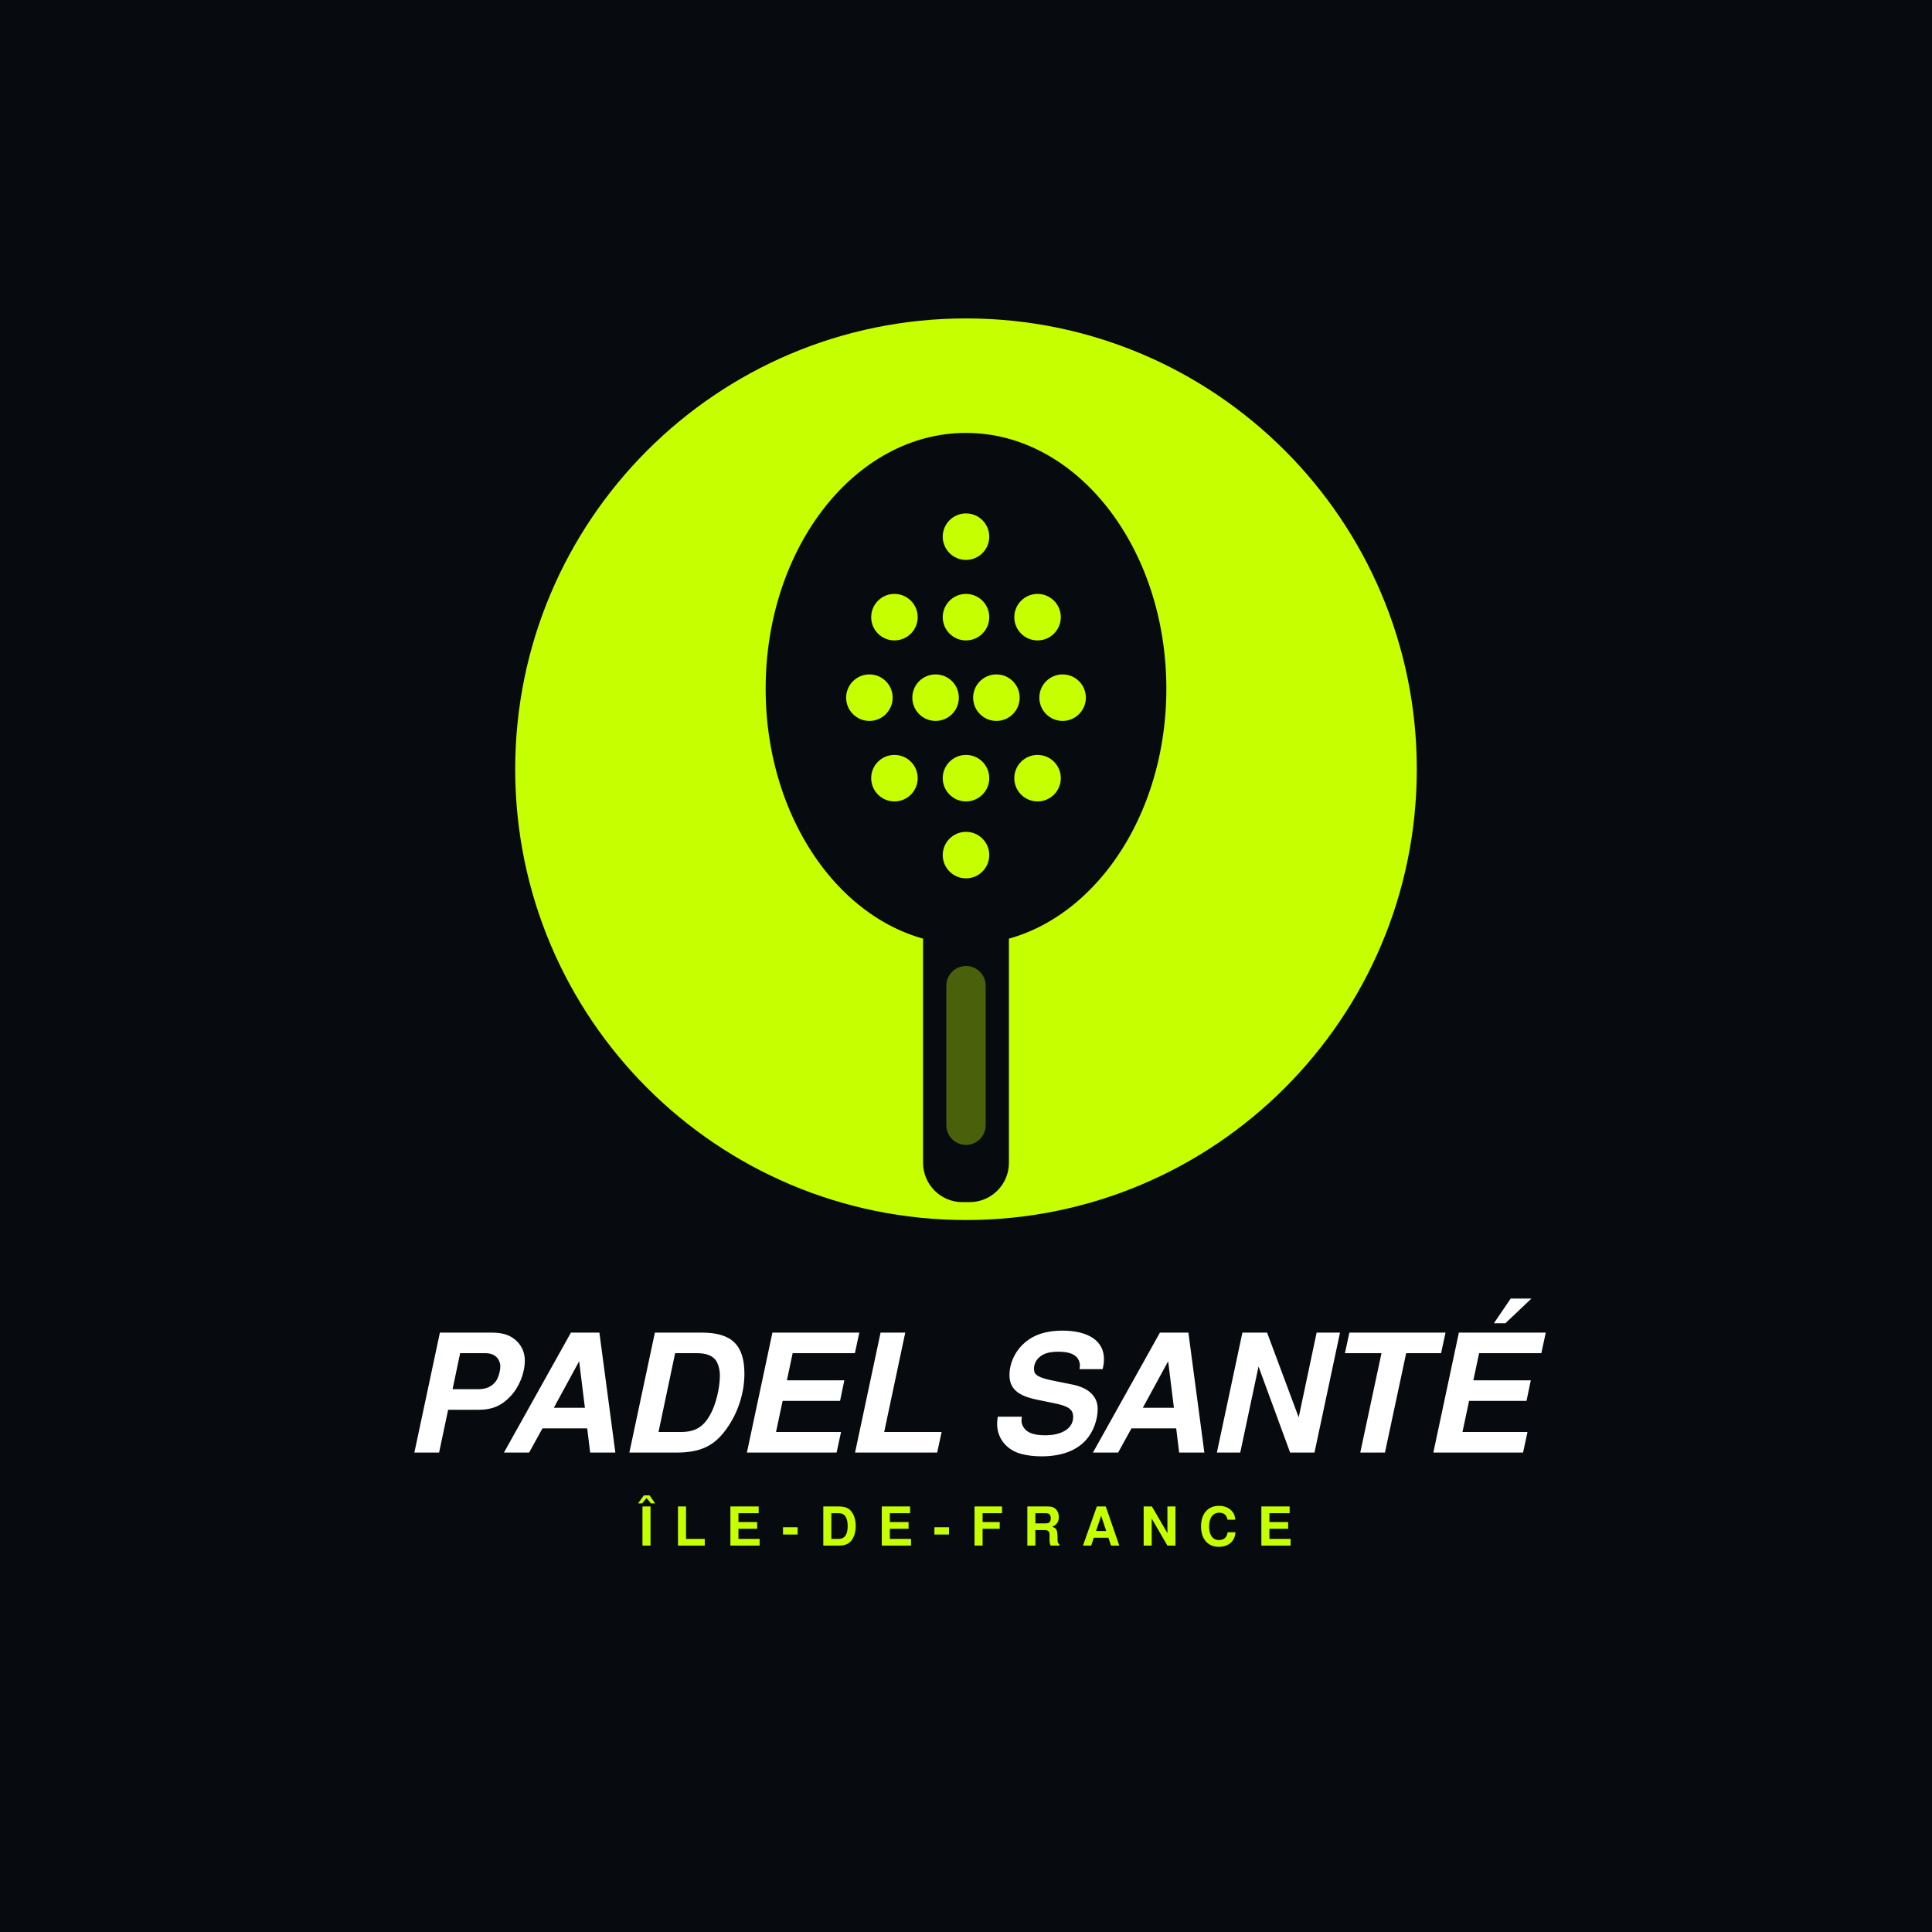
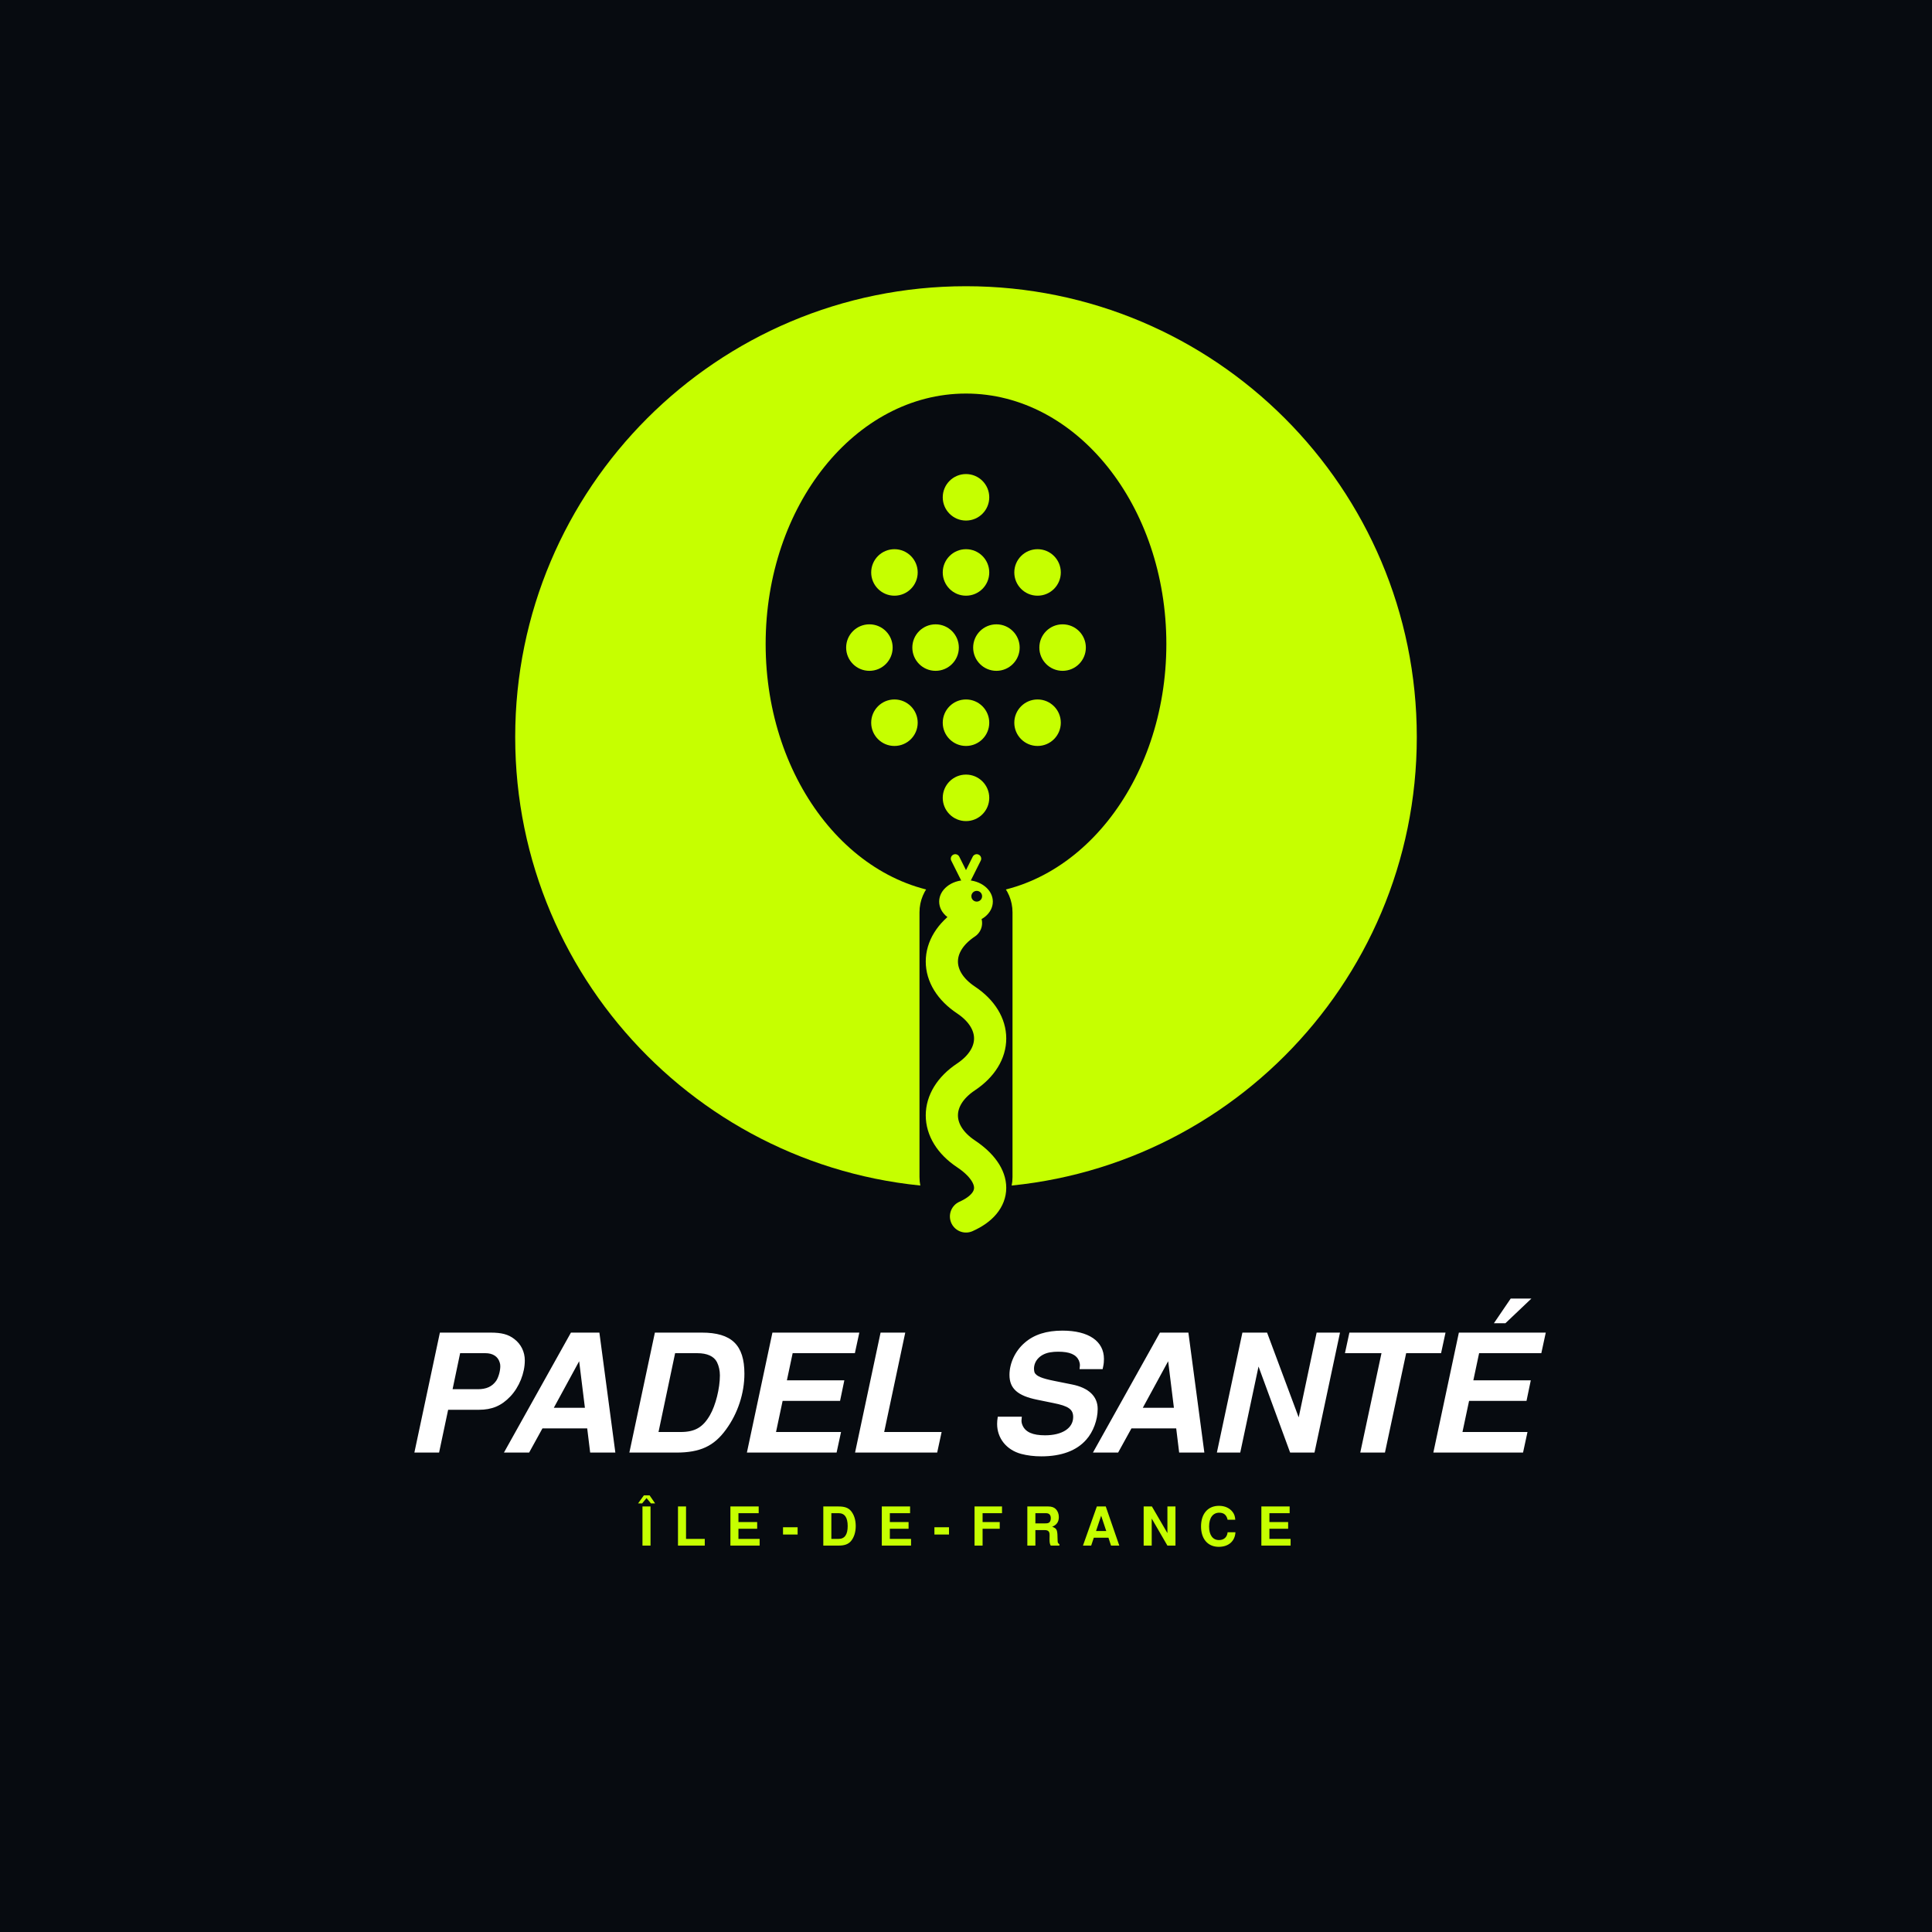
<svg xmlns="http://www.w3.org/2000/svg" viewBox="0 0 1080 1080" font-family="Helvetica Neue, Helvetica, Arial, sans-serif">
  <rect width="1080" height="1080" fill="#070b10" />
-   <circle cx="540" cy="430" r="252" fill="#c6ff00" />
-   <ellipse cx="540" cy="385" rx="112" ry="143" fill="#070b10" />
+   <circle cx="540" cy="412" r="252" fill="#c6ff00" />
+   <ellipse cx="540" cy="360" rx="112" ry="140" fill="#070b10" />
  <g fill="#c6ff00">
-     <circle cx="540" cy="300" r="13" />
-     <circle cx="500" cy="345" r="13" />
-     <circle cx="540" cy="345" r="13" />
-     <circle cx="580" cy="345" r="13" />
-     <circle cx="486" cy="390" r="13" />
-     <circle cx="523" cy="390" r="13" />
-     <circle cx="557" cy="390" r="13" />
-     <circle cx="594" cy="390" r="13" />
-     <circle cx="500" cy="435" r="13" />
-     <circle cx="540" cy="435" r="13" />
-     <circle cx="580" cy="435" r="13" />
-     <circle cx="540" cy="478" r="13" />
+     <circle cx="540" cy="278" r="13" />
+     <circle cx="500" cy="320" r="13" />
+     <circle cx="540" cy="320" r="13" />
+     <circle cx="580" cy="320" r="13" />
+     <circle cx="486" cy="362" r="13" />
+     <circle cx="523" cy="362" r="13" />
+     <circle cx="557" cy="362" r="13" />
+     <circle cx="594" cy="362" r="13" />
+     <circle cx="500" cy="404" r="13" />
+     <circle cx="540" cy="404" r="13" />
+     <circle cx="580" cy="404" r="13" />
+     <circle cx="540" cy="446" r="13" />
  </g>
-   <rect x="516" y="500" width="48" height="172" rx="22" fill="#070b10" />
-   <rect x="529" y="540" width="22" height="100" rx="11" fill="#c6ff00" opacity="0.35" />
+   <rect x="514" y="486" width="52" height="196" rx="24" fill="#070b10" />
+   <path d="M540 516 C522 528 522 547 540 559 C558 571 558 590 540 602 C522 614 522 633 540 645 C558 657 558 672 540 680" fill="none" stroke="#c6ff00" stroke-width="18" stroke-linecap="round" />
+   <ellipse cx="540" cy="504" rx="15" ry="12" fill="#c6ff00" />
+   <path d="M540 492 L534 480 M540 492 L546 480" stroke="#c6ff00" stroke-width="5" stroke-linecap="round" fill="none" />
+   <circle cx="546" cy="501" r="3" fill="#070b10" />
  <text x="540" y="812" text-anchor="middle" font-size="92" font-weight="900" font-style="italic" fill="#ffffff" letter-spacing="-1">PADEL SANTÉ</text>
  <text x="540" y="864" text-anchor="middle" font-size="30" font-weight="800" fill="#c6ff00" letter-spacing="11">ÎLE-DE-FRANCE</text>
</svg>
